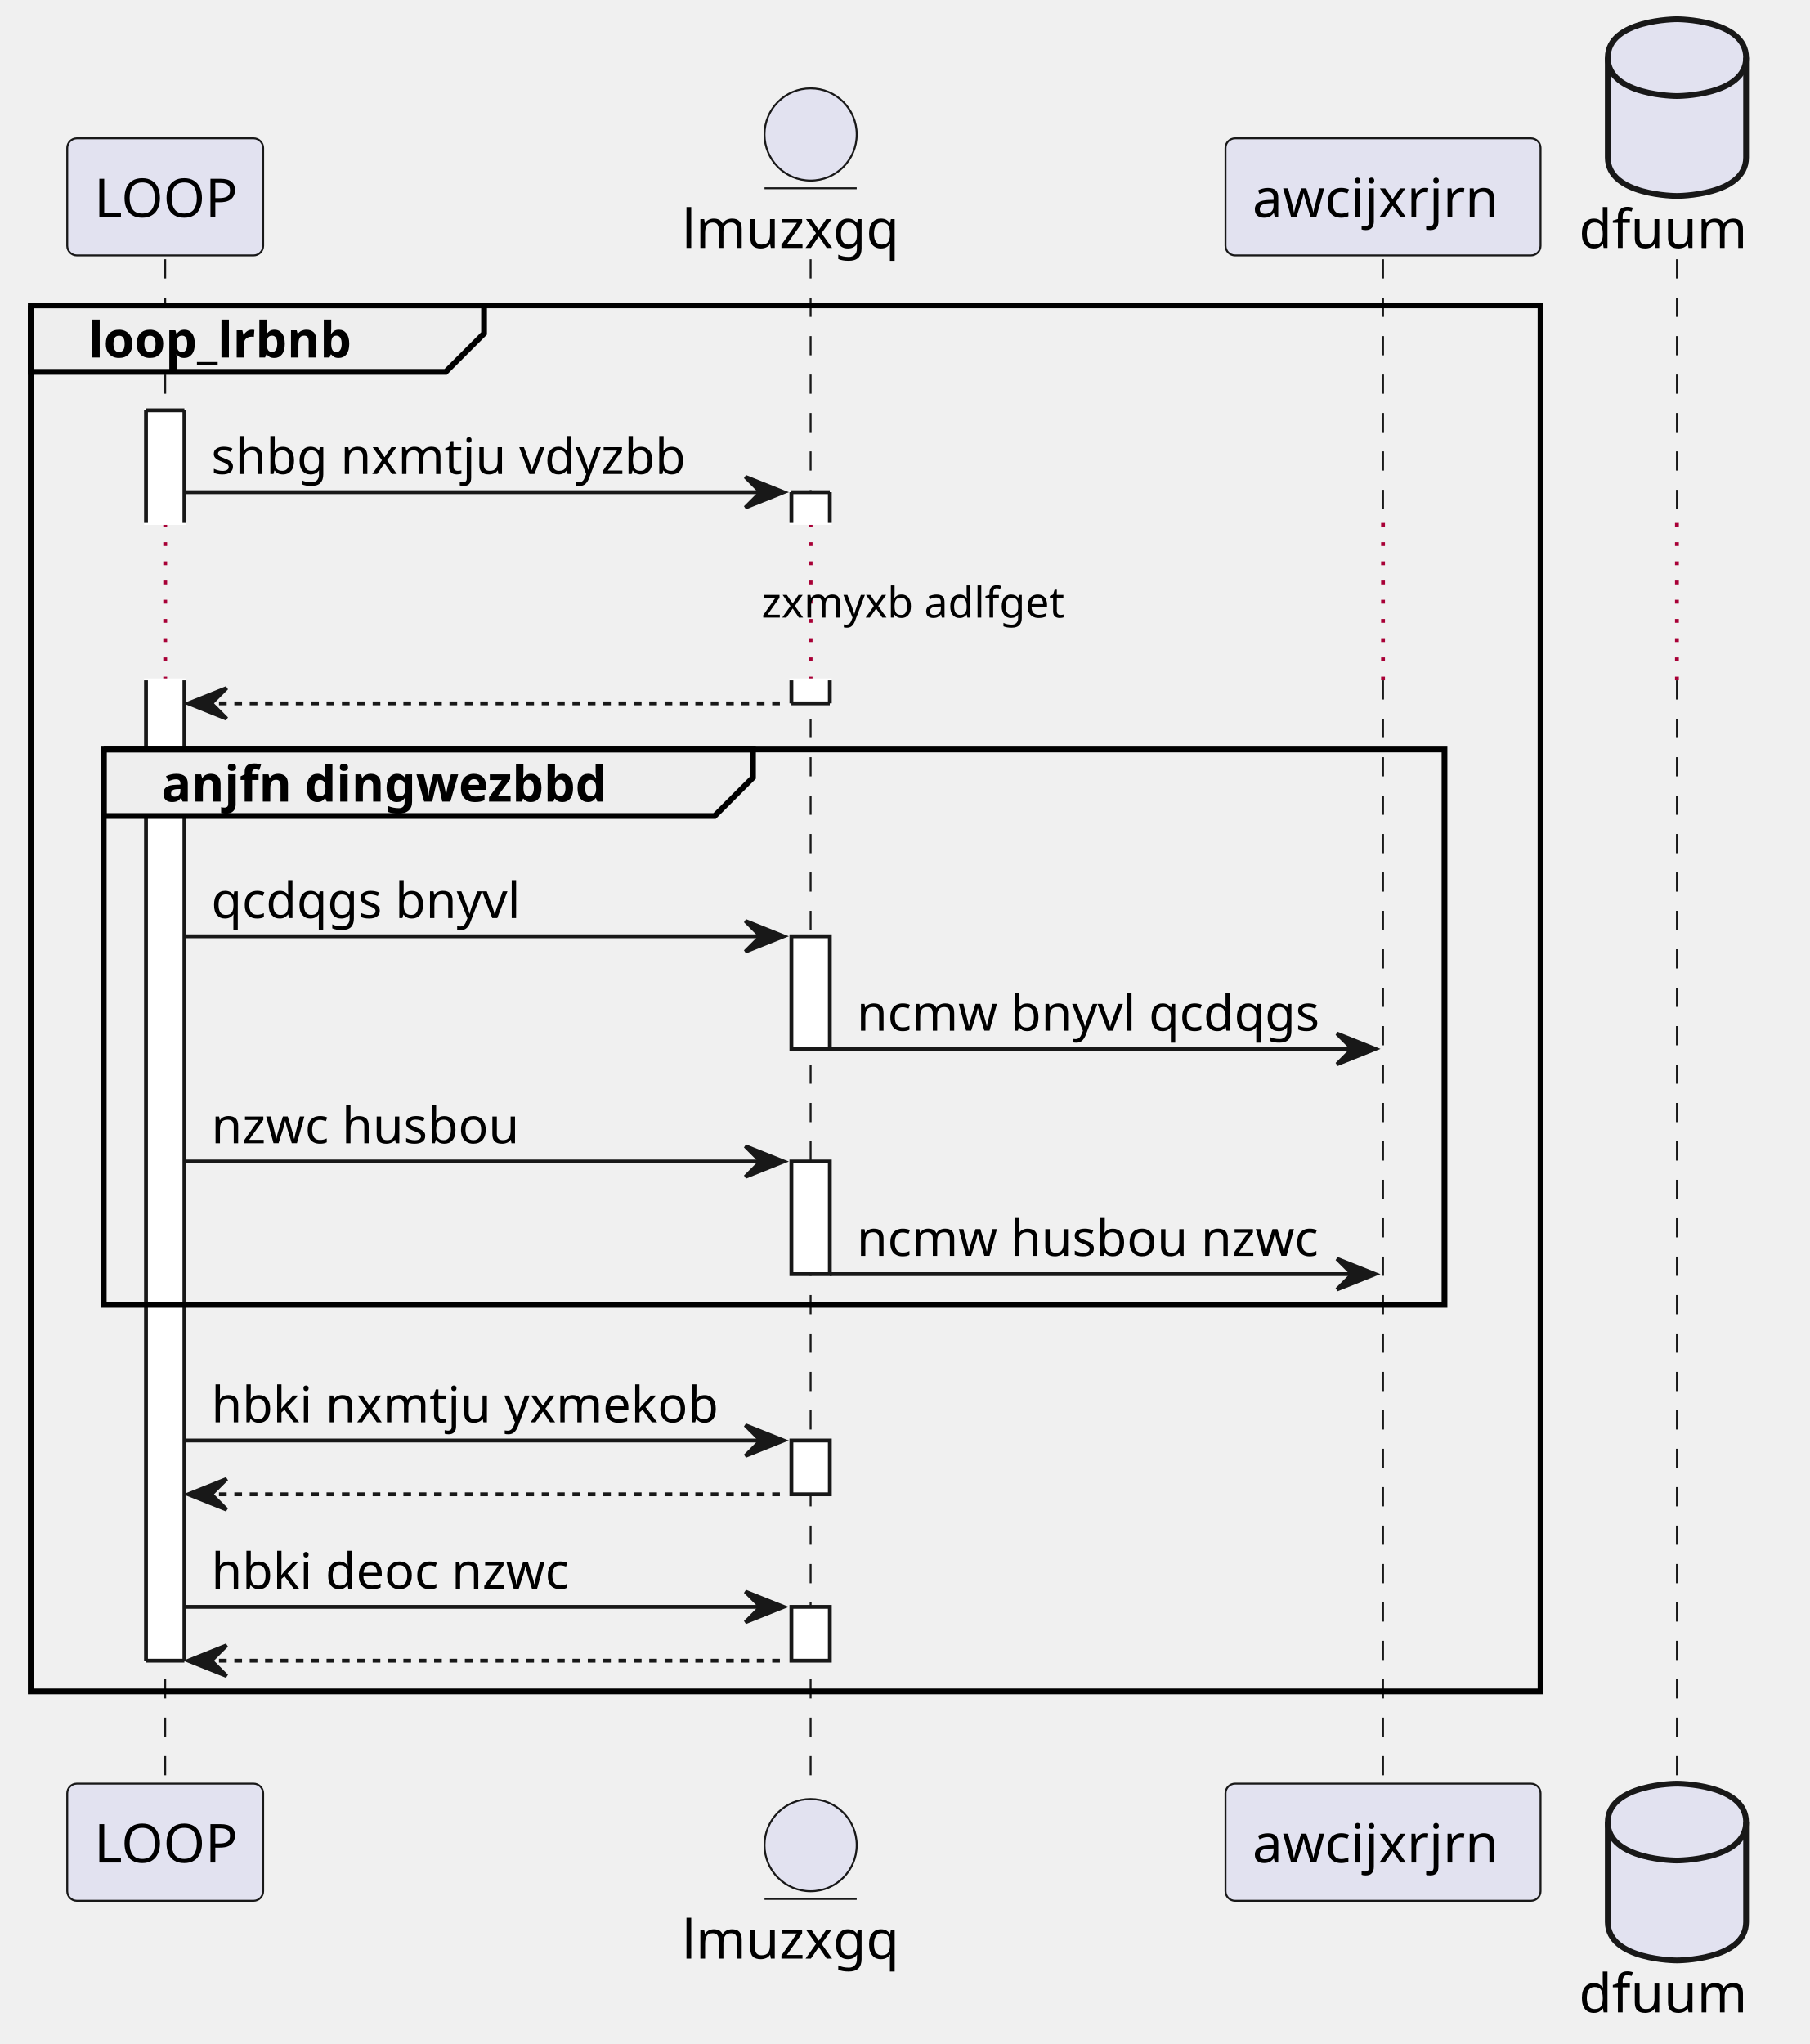
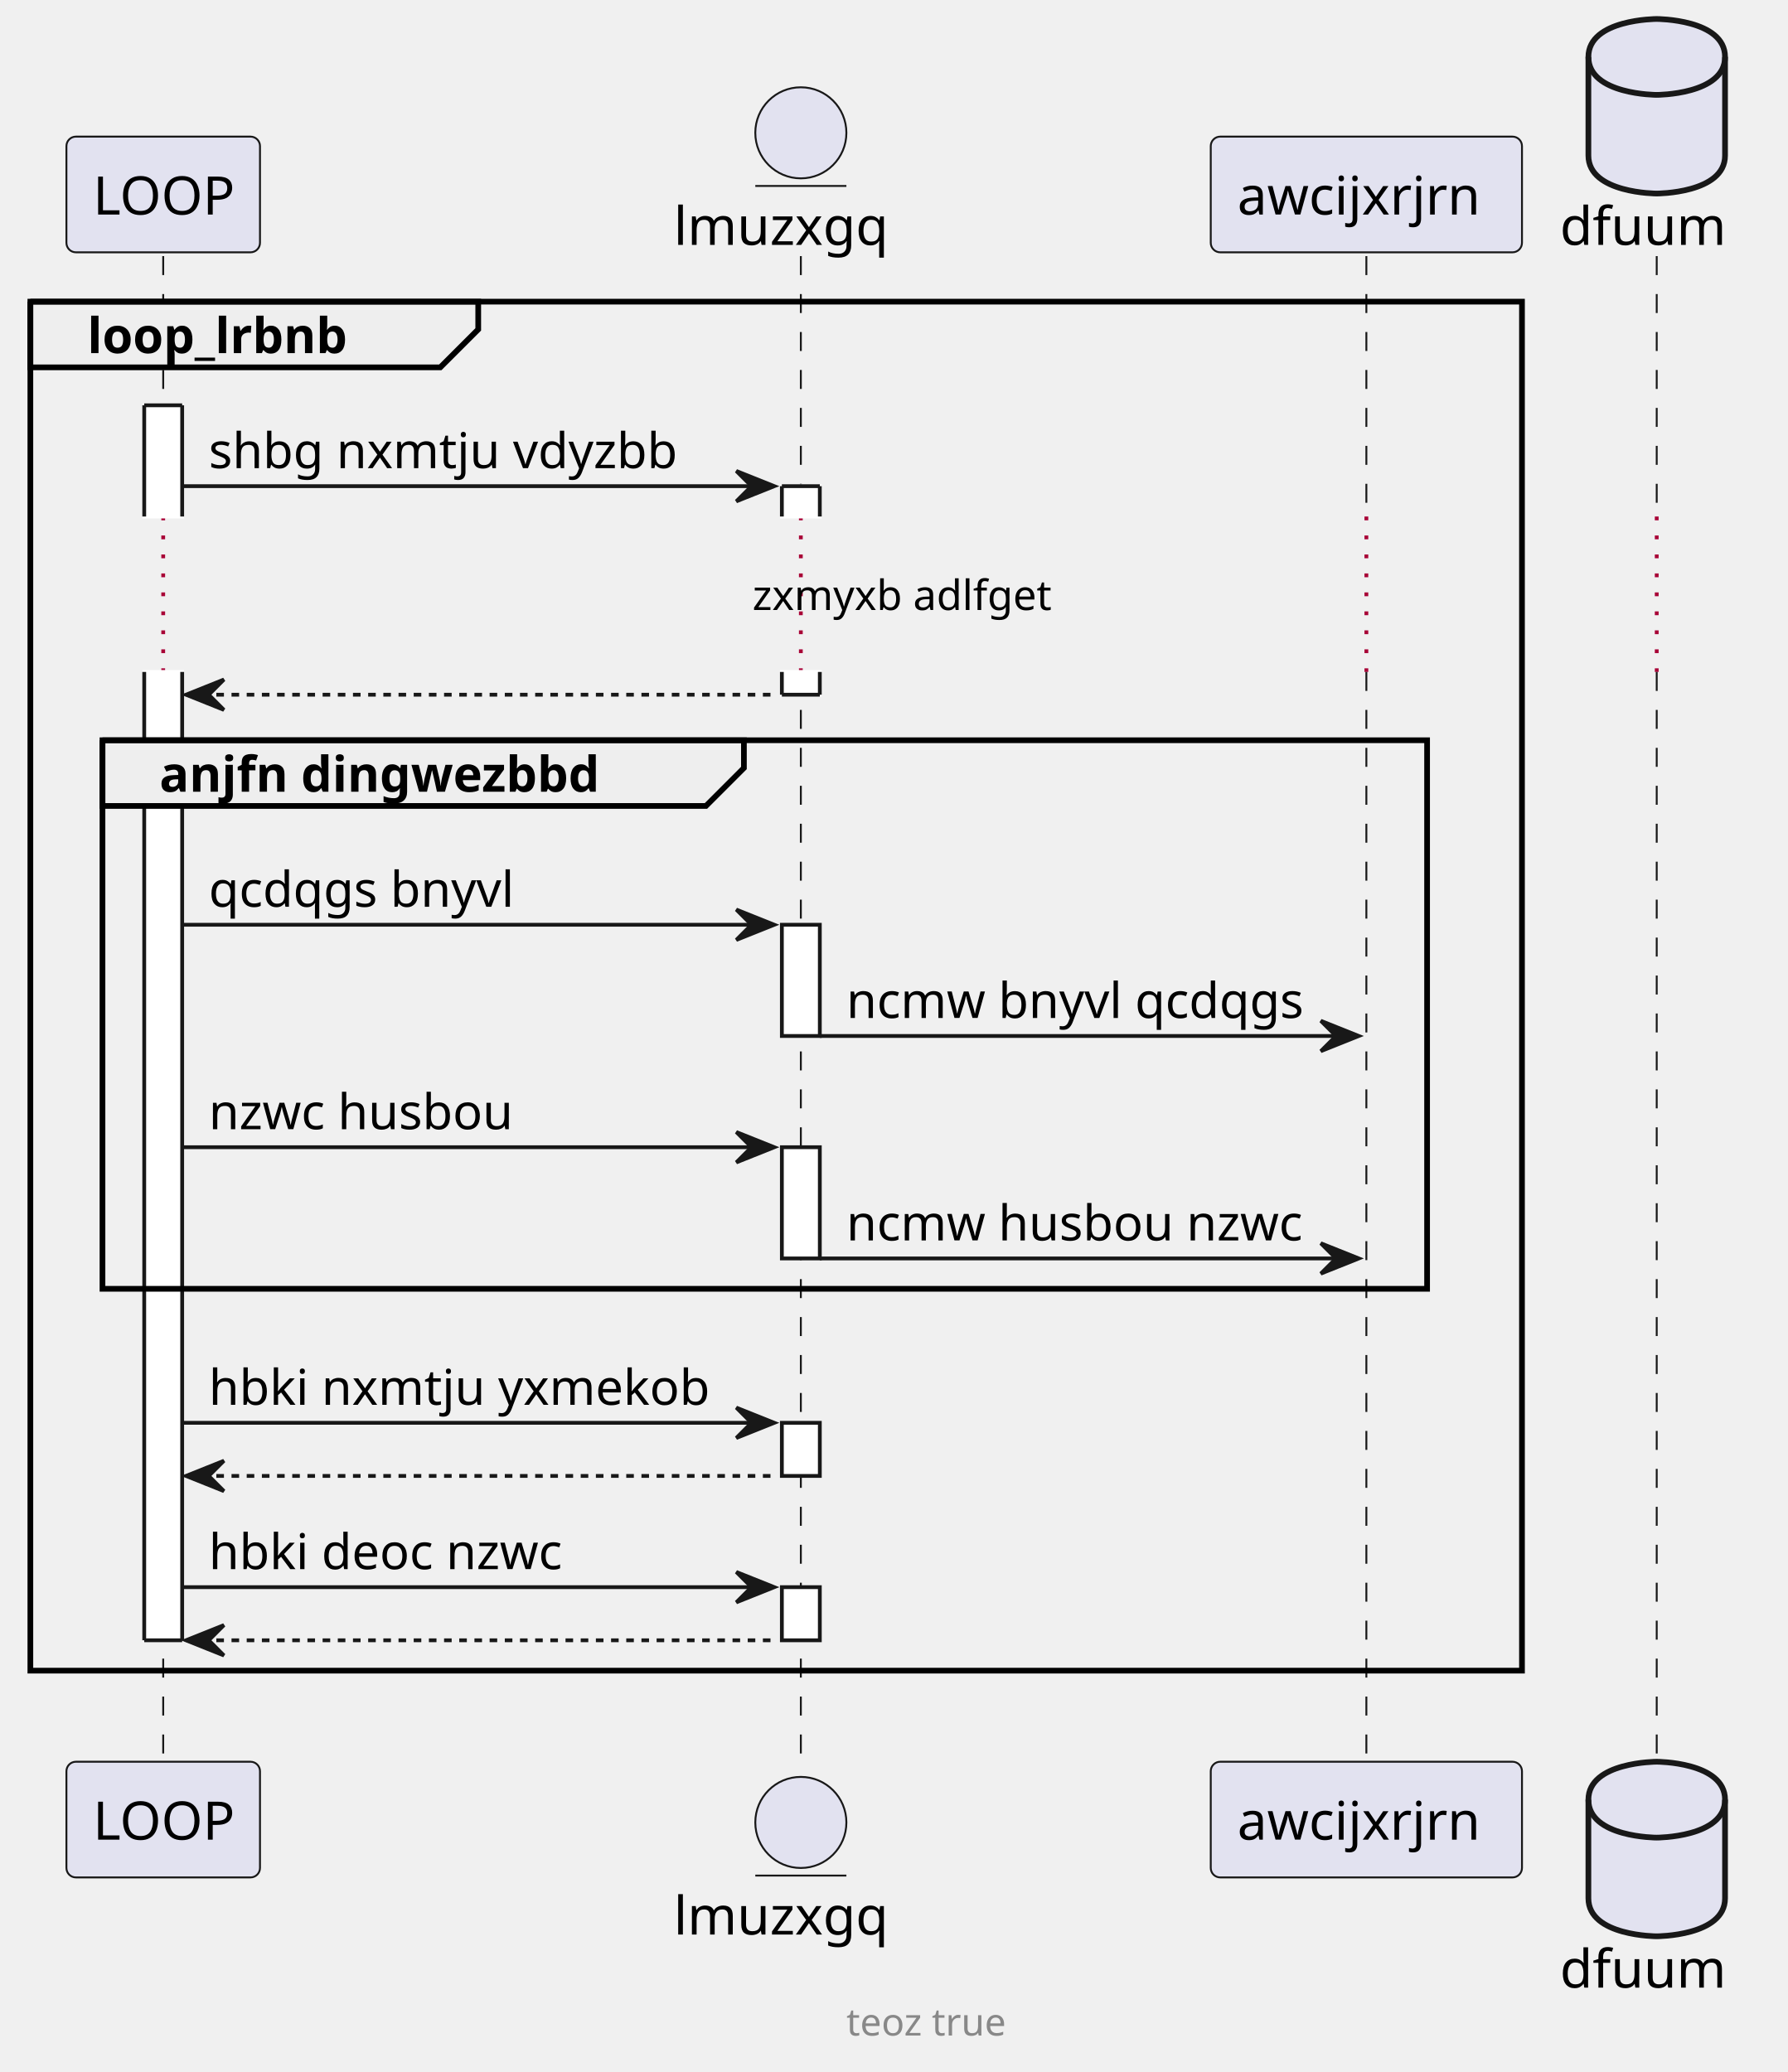
- <svg xmlns="http://www.w3.org/2000/svg" contentStyleType="text/css" height="532px" preserveAspectRatio="none" style="width:471px;height:532px;background:#FFFFFF;" version="1.1" viewBox="0 0 471 532" width="471px" zoomAndPan="magnify">
+ <svg xmlns="http://www.w3.org/2000/svg" contentStyleType="text/css" height="546px" preserveAspectRatio="none" style="width:471px;height:546px;background:#FFFFFF;" version="1.1" viewBox="0 0 471 546" width="471px" zoomAndPan="magnify">
  <defs />
  <g>
    <line style="stroke:#181818;stroke-width:0.5;stroke-dasharray:5.0,5.0;" x1="43" x2="43" y1="67.488" y2="136.109" />
    <line style="stroke:#A80036;stroke-width:1.0;stroke-dasharray:1.0,4.0;" x1="43" x2="43" y1="136.109" y2="177.065" />
    <line style="stroke:#181818;stroke-width:0.5;stroke-dasharray:5.0,5.0;" x1="43" x2="43" y1="177.065" y2="464.238" />
    <rect fill="#FFFFFF" height="29.311" style="stroke:#FFFFFF;stroke-width:1.0;" width="10" x="38" y="106.799" />
    <line style="stroke:#181818;stroke-width:1.0;" x1="38" x2="38" y1="106.799" y2="136.109" />
    <line style="stroke:#181818;stroke-width:1.0;" x1="48" x2="48" y1="106.799" y2="136.109" />
    <line style="stroke:#181818;stroke-width:1.0;" x1="38" x2="48" y1="106.799" y2="106.799" />
    <rect fill="#FFFFFF" height="255.174" style="stroke:#FFFFFF;stroke-width:1.0;" width="10" x="38" y="177.065" />
    <line style="stroke:#181818;stroke-width:1.0;" x1="38" x2="38" y1="177.065" y2="432.238" />
    <line style="stroke:#181818;stroke-width:1.0;" x1="48" x2="48" y1="177.065" y2="432.238" />
    <line style="stroke:#181818;stroke-width:1.0;" x1="38" x2="48" y1="432.238" y2="432.238" />
    <line style="stroke:#181818;stroke-width:0.5;stroke-dasharray:5.0,5.0;" x1="211" x2="211" y1="67.488" y2="136.109" />
    <line style="stroke:#A80036;stroke-width:1.0;stroke-dasharray:1.0,4.0;" x1="211" x2="211" y1="136.109" y2="177.065" />
    <line style="stroke:#181818;stroke-width:0.5;stroke-dasharray:5.0,5.0;" x1="211" x2="211" y1="177.065" y2="464.238" />
    <rect fill="#FFFFFF" height="8" style="stroke:#FFFFFF;stroke-width:1.0;" width="10" x="206" y="128.109" />
    <line style="stroke:#181818;stroke-width:1.0;" x1="206" x2="206" y1="128.109" y2="136.109" />
    <line style="stroke:#181818;stroke-width:1.0;" x1="216" x2="216" y1="128.109" y2="136.109" />
    <line style="stroke:#181818;stroke-width:1.0;" x1="206" x2="216" y1="128.109" y2="128.109" />
    <rect fill="#FFFFFF" height="6" style="stroke:#FFFFFF;stroke-width:1.0;" width="10" x="206" y="177.065" />
    <line style="stroke:#181818;stroke-width:1.0;" x1="206" x2="206" y1="177.065" y2="183.065" />
    <line style="stroke:#181818;stroke-width:1.0;" x1="216" x2="216" y1="177.065" y2="183.065" />
    <line style="stroke:#181818;stroke-width:1.0;" x1="206" x2="216" y1="183.065" y2="183.065" />
    <rect fill="#FFFFFF" height="29.311" style="stroke:#181818;stroke-width:1.0;" width="10" x="206" y="243.685" />
    <rect fill="#FFFFFF" height="29.311" style="stroke:#181818;stroke-width:1.0;" width="10" x="206" y="302.307" />
    <rect fill="#FFFFFF" height="14" style="stroke:#181818;stroke-width:1.0;" width="10" x="206" y="374.928" />
    <rect fill="#FFFFFF" height="14" style="stroke:#181818;stroke-width:1.0;" width="10" x="206" y="418.238" />
    <line style="stroke:#181818;stroke-width:0.5;stroke-dasharray:5.0,5.0;" x1="360" x2="360" y1="67.488" y2="136.109" />
    <line style="stroke:#A80036;stroke-width:1.0;stroke-dasharray:1.0,4.0;" x1="360" x2="360" y1="136.109" y2="177.065" />
    <line style="stroke:#181818;stroke-width:0.5;stroke-dasharray:5.0,5.0;" x1="360" x2="360" y1="177.065" y2="464.238" />
    <line style="stroke:#181818;stroke-width:0.5;stroke-dasharray:5.0,5.0;" x1="436.5" x2="436.5" y1="67.488" y2="136.109" />
    <line style="stroke:#A80036;stroke-width:1.0;stroke-dasharray:1.0,4.0;" x1="436.5" x2="436.5" y1="136.109" y2="177.065" />
    <line style="stroke:#181818;stroke-width:0.5;stroke-dasharray:5.0,5.0;" x1="436.5" x2="436.5" y1="177.065" y2="464.238" />
    <rect fill="#E2E2F0" height="30.488" rx="2.5" ry="2.5" style="stroke:#181818;stroke-width:0.5;" width="51" x="17.5" y="36" />
    <text fill="#000000" font-family="sans-serif" font-size="14" lengthAdjust="spacing" textLength="37" x="24.5" y="56.535">LOOP</text>
    <text fill="#000000" font-family="sans-serif" font-size="14" lengthAdjust="spacing" textLength="61" x="177.5" y="64.535">lmuzxgq</text>
    <ellipse cx="211" cy="35" fill="#E2E2F0" rx="12" ry="12" style="stroke:#181818;stroke-width:0.5;" />
    <line style="stroke:#181818;stroke-width:0.5;" x1="199" x2="223" y1="49" y2="49" />
    <rect fill="#E2E2F0" height="30.488" rx="2.5" ry="2.5" style="stroke:#181818;stroke-width:0.5;" width="82" x="319" y="36" />
    <text fill="#000000" font-family="sans-serif" font-size="14" lengthAdjust="spacing" textLength="68" x="326" y="56.535">awcijxrjrn</text>
    <text fill="#000000" font-family="sans-serif" font-size="14" lengthAdjust="spacing" textLength="45" x="411" y="64.535">dfuum</text>
    <path d="M418.5,15 C418.5,5 436.5,5 436.5,5 C436.5,5 454.5,5 454.5,15 L454.5,41 C454.5,51 436.5,51 436.5,51 C436.5,51 418.5,51 418.5,41 L418.5,15 " fill="#E2E2F0" style="stroke:#181818;stroke-width:1.5;" />
    <path d="M418.5,15 C418.5,25 436.5,25 436.5,25 C436.5,25 454.5,25 454.5,15 " fill="none" style="stroke:#181818;stroke-width:1.5;" />
    <rect fill="#E2E2F0" height="30.488" rx="2.5" ry="2.5" style="stroke:#181818;stroke-width:0.5;" width="51" x="17.5" y="464.238" />
    <text fill="#000000" font-family="sans-serif" font-size="14" lengthAdjust="spacing" textLength="37" x="24.5" y="484.773">LOOP</text>
    <text fill="#000000" font-family="sans-serif" font-size="14" lengthAdjust="spacing" textLength="61" x="177.5" y="509.773">lmuzxgq</text>
    <ellipse cx="211" cy="480.238" fill="#E2E2F0" rx="12" ry="12" style="stroke:#181818;stroke-width:0.5;" />
    <line style="stroke:#181818;stroke-width:0.5;" x1="199" x2="223" y1="494.238" y2="494.238" />
    <rect fill="#E2E2F0" height="30.488" rx="2.5" ry="2.5" style="stroke:#181818;stroke-width:0.5;" width="82" x="319" y="464.238" />
    <text fill="#000000" font-family="sans-serif" font-size="14" lengthAdjust="spacing" textLength="68" x="326" y="484.773">awcijxrjrn</text>
    <text fill="#000000" font-family="sans-serif" font-size="14" lengthAdjust="spacing" textLength="45" x="411" y="523.773">dfuum</text>
    <path d="M418.5,474.238 C418.5,464.238 436.5,464.238 436.5,464.238 C436.5,464.238 454.5,464.238 454.5,474.238 L454.5,500.238 C454.5,510.238 436.5,510.238 436.5,510.238 C436.5,510.238 418.5,510.238 418.5,500.238 L418.5,474.238 " fill="#E2E2F0" style="stroke:#181818;stroke-width:1.5;" />
    <path d="M418.5,474.238 C418.5,484.238 436.5,484.238 436.5,484.238 C436.5,484.238 454.5,484.238 454.5,474.238 " fill="none" style="stroke:#181818;stroke-width:1.5;" />
    <path d="M8,79.488 L126,79.488 L126,86.799 L116,96.799 L8,96.799 L8,79.488 " fill="#EEEEEE" style="stroke:#000000;stroke-width:1.5;" />
    <rect fill="none" height="360.75" style="stroke:#000000;stroke-width:1.5;" width="393" x="8" y="79.488" />
    <text fill="#000000" font-family="sans-serif" font-size="13" font-weight="bold" lengthAdjust="spacing" textLength="73" x="23" y="93.057">loop_lrbnb</text>
    <polygon fill="#181818" points="194,124.109,204,128.109,194,132.109,198,128.109" style="stroke:#181818;stroke-width:1.0;" />
    <line style="stroke:#181818;stroke-width:1.0;" x1="48" x2="200" y1="128.109" y2="128.109" />
    <text fill="#000000" font-family="sans-serif" font-size="13" lengthAdjust="spacing" textLength="129" x="55" y="123.367">shbg nxmtju vdyzbb</text>
    <text fill="#000000" font-family="sans-serif" font-size="11" lengthAdjust="spacing" textLength="83" x="198.25" y="160.744">zxmyxb adlfget</text>
    <polygon fill="#181818" points="59,179.065,49,183.065,59,187.065,55,183.065" style="stroke:#181818;stroke-width:1.0;" />
    <line style="stroke:#181818;stroke-width:1.0;stroke-dasharray:2.0,2.0;" x1="53" x2="205" y1="183.065" y2="183.065" />
    <path d="M27,195.065 L196,195.065 L196,202.375 L186,212.375 L27,212.375 L27,195.065 " fill="#EEEEEE" style="stroke:#000000;stroke-width:1.5;" />
    <rect fill="none" height="144.553" style="stroke:#000000;stroke-width:1.5;" width="349" x="27" y="195.065" />
    <text fill="#000000" font-family="sans-serif" font-size="13" font-weight="bold" lengthAdjust="spacing" textLength="124" x="42" y="208.633">anjfn dingwezbbd</text>
    <polygon fill="#181818" points="194,239.685,204,243.685,194,247.685,198,243.685" style="stroke:#181818;stroke-width:1.0;" />
    <line style="stroke:#181818;stroke-width:1.0;" x1="48" x2="200" y1="243.685" y2="243.685" />
    <text fill="#000000" font-family="sans-serif" font-size="13" lengthAdjust="spacing" textLength="84" x="55" y="238.943">qcdqgs bnyvl</text>
    <polygon fill="#181818" points="348,268.996,358,272.996,348,276.996,352,272.996" style="stroke:#181818;stroke-width:1.0;" />
    <line style="stroke:#181818;stroke-width:1.0;" x1="216" x2="354" y1="272.996" y2="272.996" />
    <text fill="#000000" font-family="sans-serif" font-size="13" lengthAdjust="spacing" textLength="125" x="223" y="268.254">ncmw bnyvl qcdqgs</text>
    <polygon fill="#181818" points="194,298.307,204,302.307,194,306.307,198,302.307" style="stroke:#181818;stroke-width:1.0;" />
    <line style="stroke:#181818;stroke-width:1.0;" x1="48" x2="200" y1="302.307" y2="302.307" />
    <text fill="#000000" font-family="sans-serif" font-size="13" lengthAdjust="spacing" textLength="83" x="55" y="297.565">nzwc husbou</text>
    <polygon fill="#181818" points="348,327.617,358,331.617,348,335.617,352,331.617" style="stroke:#181818;stroke-width:1.0;" />
    <line style="stroke:#181818;stroke-width:1.0;" x1="216" x2="354" y1="331.617" y2="331.617" />
    <text fill="#000000" font-family="sans-serif" font-size="13" lengthAdjust="spacing" textLength="124" x="223" y="326.875">ncmw husbou nzwc</text>
    <polygon fill="#181818" points="194,370.928,204,374.928,194,378.928,198,374.928" style="stroke:#181818;stroke-width:1.0;" />
    <line style="stroke:#181818;stroke-width:1.0;" x1="48" x2="200" y1="374.928" y2="374.928" />
    <text fill="#000000" font-family="sans-serif" font-size="13" lengthAdjust="spacing" textLength="139" x="55" y="370.185">hbki nxmtju yxmekob</text>
    <polygon fill="#181818" points="59,384.928,49,388.928,59,392.928,55,388.928" style="stroke:#181818;stroke-width:1.0;" />
    <line style="stroke:#181818;stroke-width:1.0;stroke-dasharray:2.0,2.0;" x1="53" x2="205" y1="388.928" y2="388.928" />
    <polygon fill="#181818" points="194,414.238,204,418.238,194,422.238,198,418.238" style="stroke:#181818;stroke-width:1.0;" />
    <line style="stroke:#181818;stroke-width:1.0;" x1="48" x2="200" y1="418.238" y2="418.238" />
    <text fill="#000000" font-family="sans-serif" font-size="13" lengthAdjust="spacing" textLength="98" x="55" y="413.496">hbki deoc nzwc</text>
    <polygon fill="#181818" points="59,428.238,49,432.238,59,436.238,55,432.238" style="stroke:#181818;stroke-width:1.0;" />
    <line style="stroke:#181818;stroke-width:1.0;stroke-dasharray:2.0,2.0;" x1="53" x2="205" y1="432.238" y2="432.238" />
+     <text fill="#888888" font-family="sans-serif" font-size="10" lengthAdjust="spacing" textLength="45" x="223" y="536.394">teoz true</text>
  </g>
</svg>
